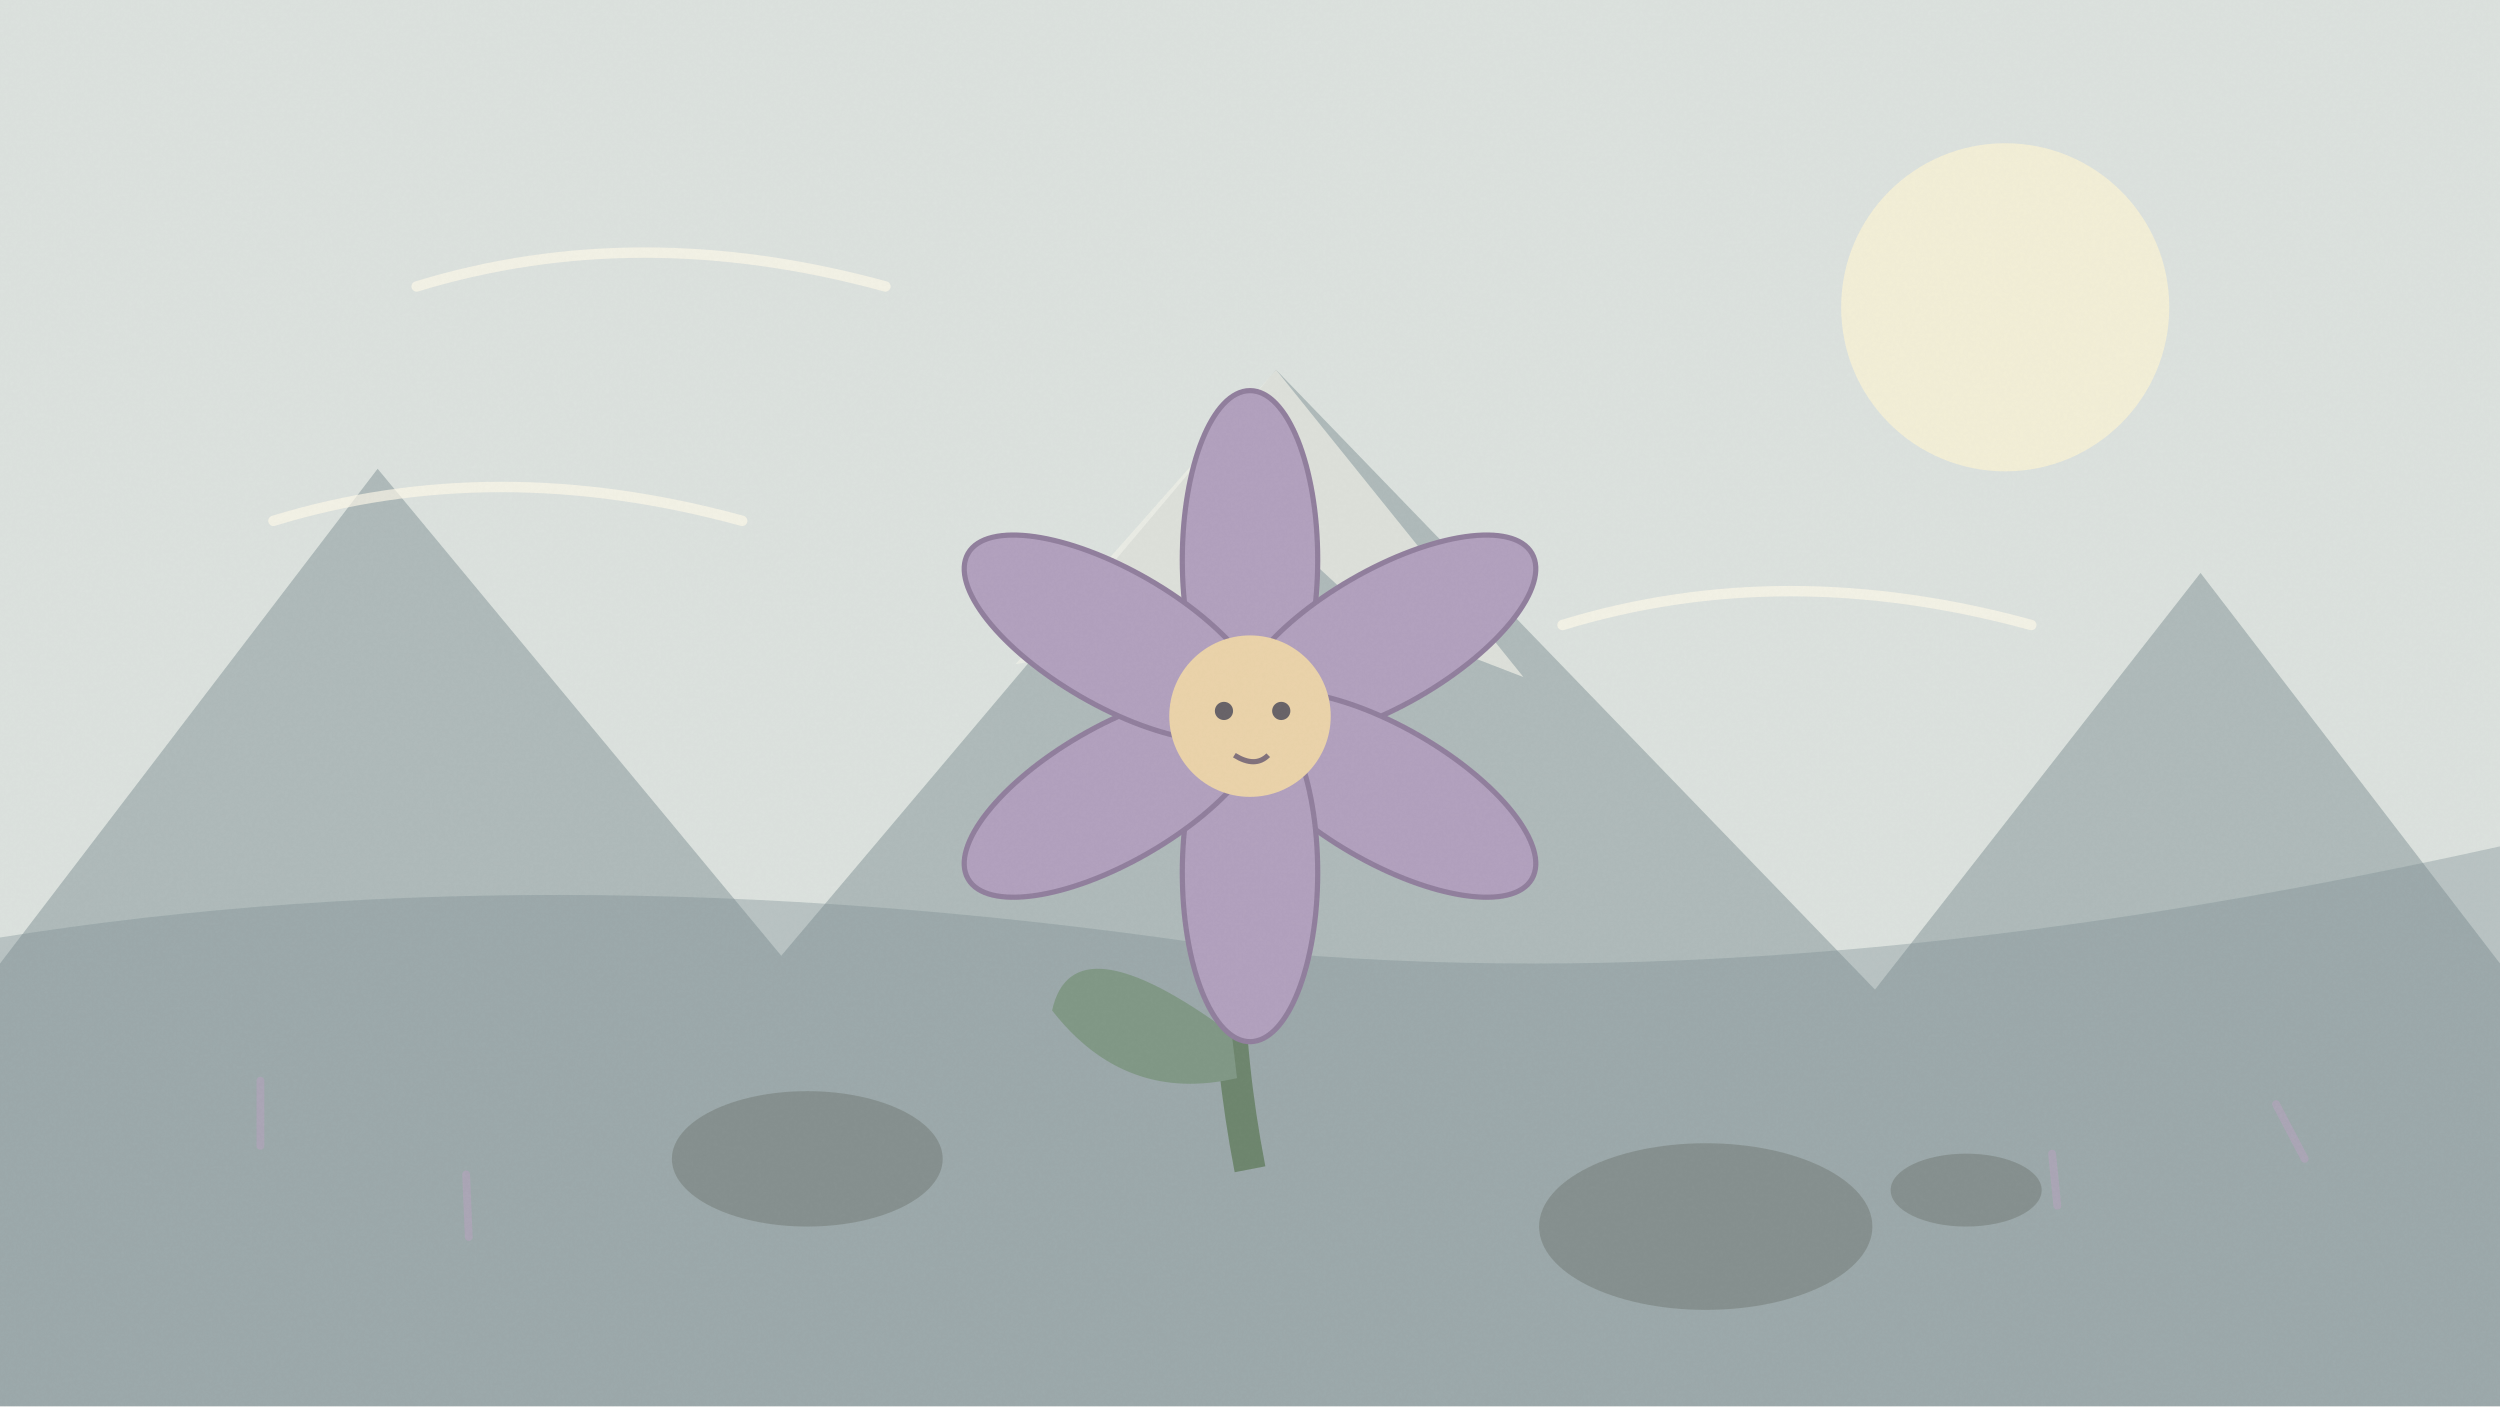
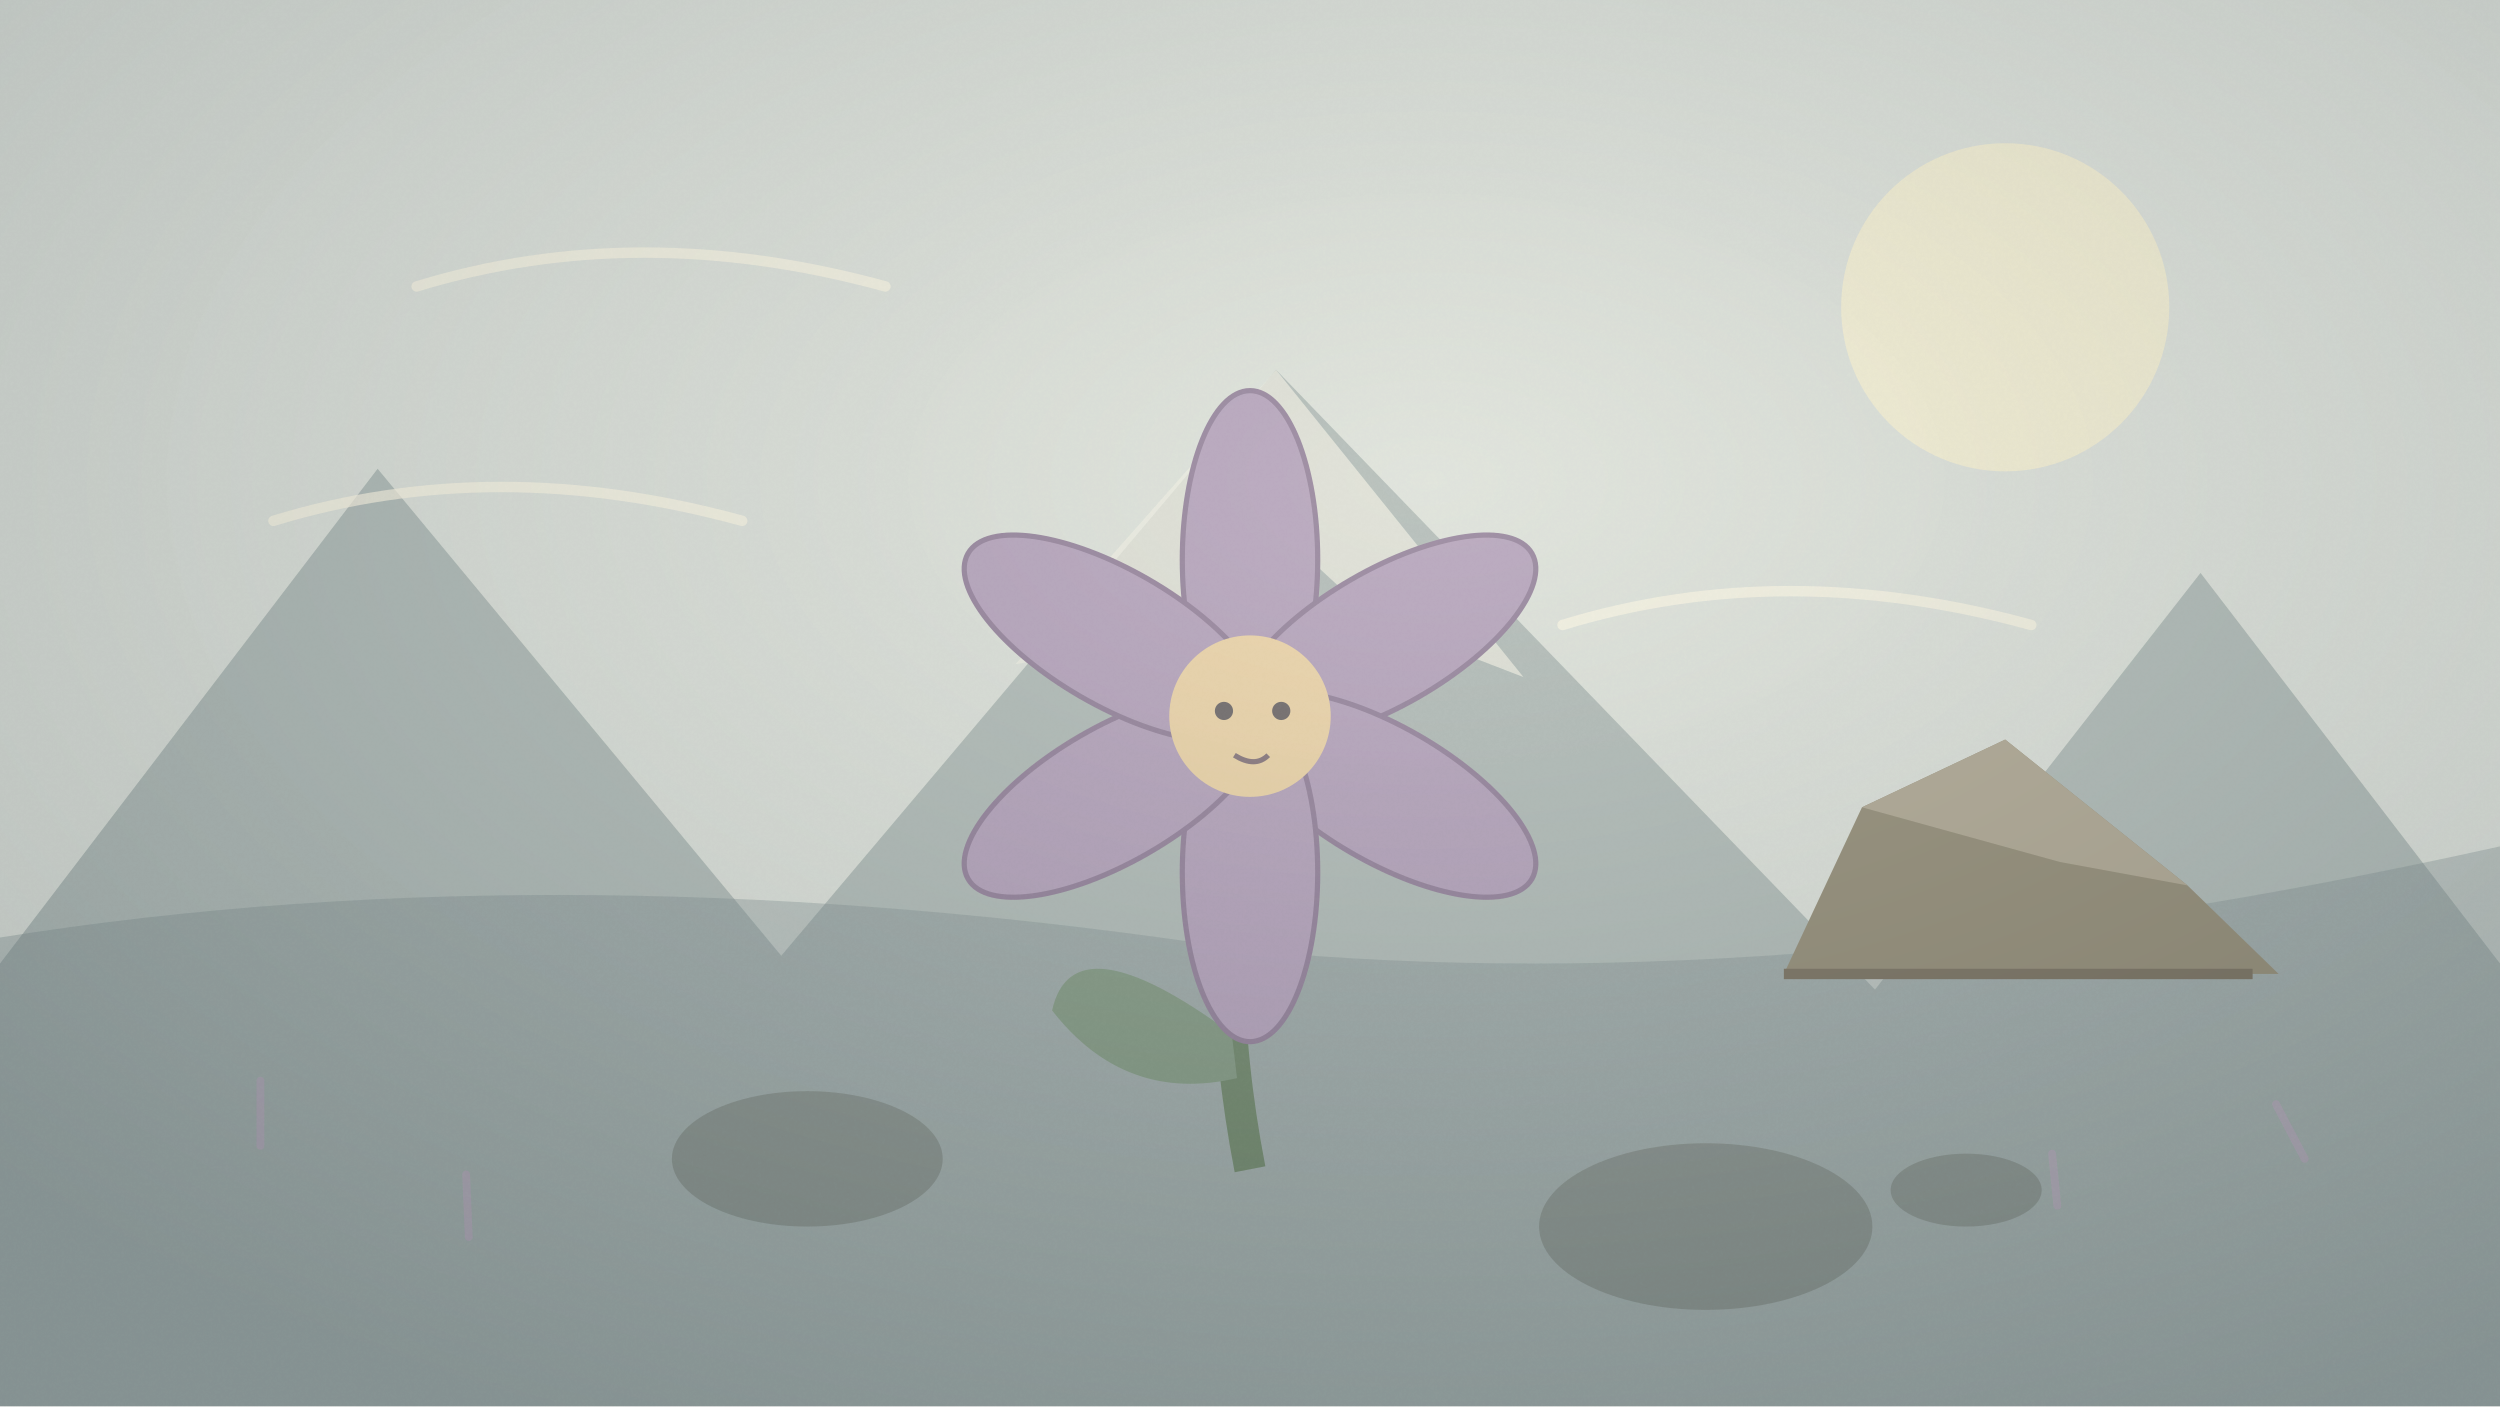
<svg xmlns="http://www.w3.org/2000/svg" viewBox="0 0 960 540" role="img" aria-label="The Steep Slope">
  <defs>
    <filter id="grain">
      <feTurbulence type="fractalNoise" baseFrequency=".65" numOctaves="2" seed="10" stitchTiles="stitch" />
      <feColorMatrix type="saturate" values="0" />
      <feComponentTransfer>
        <feFuncA type="linear" slope=".045" />
      </feComponentTransfer>
    </filter>
+     <radialGradient id="v19glow" cx="57%" cy="34%" r="75%">
+       <stop stop-color="#fff9dc" stop-opacity=".16" />
+       <stop offset="1" stop-color="#1a251d" stop-opacity=".17" />
+     </radialGradient>
  </defs>
  <rect width="960" height="540" fill="#dbe1dd" />
  <path d="M0 360 Q220 325 480 365 Q690 385 960 325 V540 H0Z" fill="#9aa9ab" opacity=".55" />
  <path d="M0 370L145 180 300 367 490 142 720 380 845 220 960 370V540H0" fill="#788a8e" opacity=".46" />
  <path d="M390 255L490 142 585 260 528 238 489 202 459 244Z" fill="#eff0e7" opacity=".7" />
  <circle cx="770" cy="118" r="63" fill="#fff5d2" opacity=".65" />
  <path d="M105 200q85 -26 180 0" fill="none" stroke="#fff9e9" opacity=".65" stroke-width="4" stroke-linecap="round" />
  <path d="M600 240q85 -26 180 0" fill="none" stroke="#fff9e9" opacity=".65" stroke-width="4" stroke-linecap="round" />
  <path d="M160 110q85 -26 180 0" fill="none" stroke="#fff9e9" opacity=".65" stroke-width="4" stroke-linecap="round" />
  <ellipse cx="310" cy="445" rx="52" ry="26" fill="#777f7b" opacity=".6" />
  <ellipse cx="655" cy="471" rx="64" ry="32" fill="#777f7b" opacity=".6" />
  <ellipse cx="755" cy="457" rx="29" ry="14" fill="#777f7b" opacity=".6" />
  <path d="M100 440l0 -25" stroke="#b7a2be" stroke-width="3" opacity=".55" stroke-linecap="round" />
  <path d="M180 475l-1 -24" stroke="#b7a2be" stroke-width="3" opacity=".55" stroke-linecap="round" />
  <path d="M790 463l-2 -20" stroke="#b7a2be" stroke-width="3" opacity=".55" stroke-linecap="round" />
  <path d="M885 445l-11 -21" stroke="#b7a2be" stroke-width="3" opacity=".55" stroke-linecap="round" />
  <path d="M480 449Q464 366 480 302" stroke="#6d856d" stroke-width="12" fill="none" />
  <path d="M473 397Q412 352 404 388Q432 424 475 414" fill="#809785" />
  <ellipse cx="480" cy="215" rx="26" ry="65" fill="#b1a0bd" stroke="#907e9c" stroke-width="2" transform="rotate(0 480 275)" />
  <ellipse cx="480" cy="215" rx="26" ry="65" fill="#b1a0bd" stroke="#907e9c" stroke-width="2" transform="rotate(60 480 275)" />
  <ellipse cx="480" cy="215" rx="26" ry="65" fill="#b1a0bd" stroke="#907e9c" stroke-width="2" transform="rotate(120 480 275)" />
  <ellipse cx="480" cy="215" rx="26" ry="65" fill="#b1a0bd" stroke="#907e9c" stroke-width="2" transform="rotate(180 480 275)" />
  <ellipse cx="480" cy="215" rx="26" ry="65" fill="#b1a0bd" stroke="#907e9c" stroke-width="2" transform="rotate(240 480 275)" />
  <ellipse cx="480" cy="215" rx="26" ry="65" fill="#b1a0bd" stroke="#907e9c" stroke-width="2" transform="rotate(300 480 275)" />
  <circle cx="480" cy="275" r="31" fill="#ead2a9" />
  <circle cx="470" cy="273" r="3.5" fill="#676267" />
  <circle cx="492" cy="273" r="3.5" fill="#676267" />
  <path d="M474 290q8 5 13 0" stroke="#81717b" stroke-width="2" fill="none" />
  <rect width="960" height="540" filter="url(#grain)" opacity=".6" />
+   <g>
+     <path d="M685 374l30 -64 55 -26 70 56 35 34Z" fill="#918b79" />
+     <path d="M715 310l55 -26 70 56 -49 -9Z" fill="#aea796" />
+     <path d="M685 374h180" stroke="#776f62" stroke-width="4" />
+   </g>
+   <rect width="960" height="540" fill="url(#v19glow)" pointer-events="none" />
</svg>
